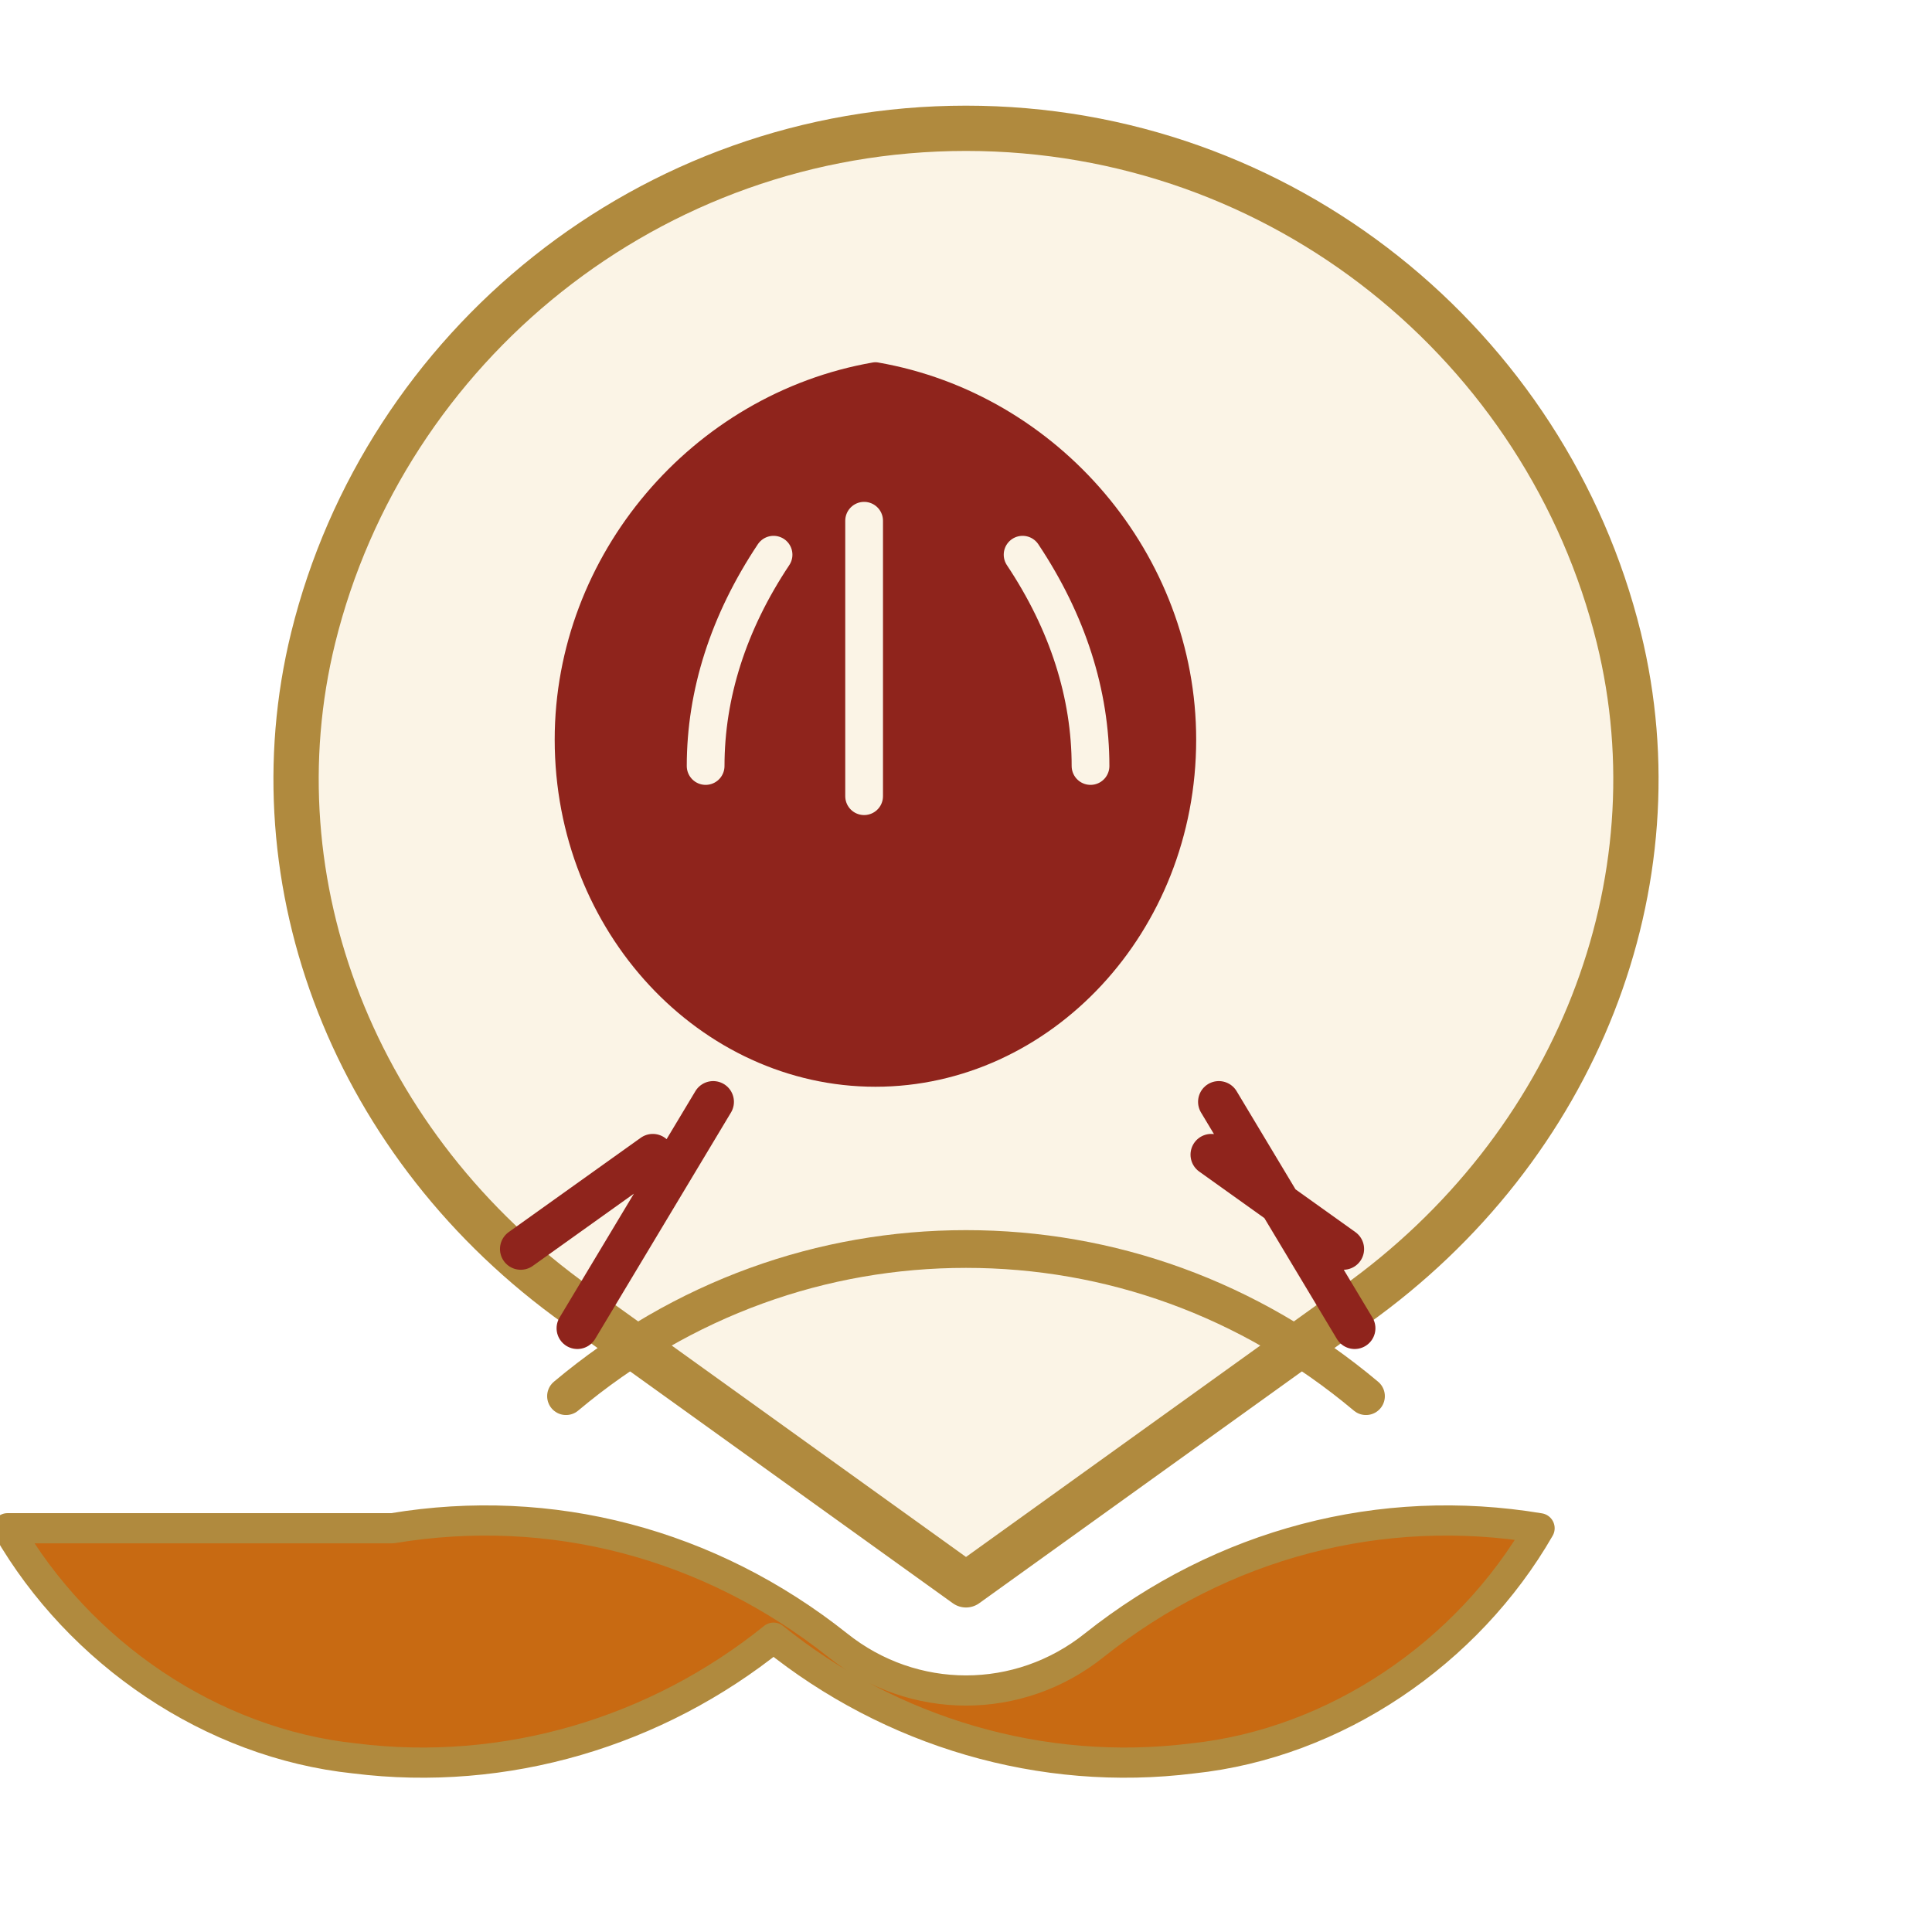
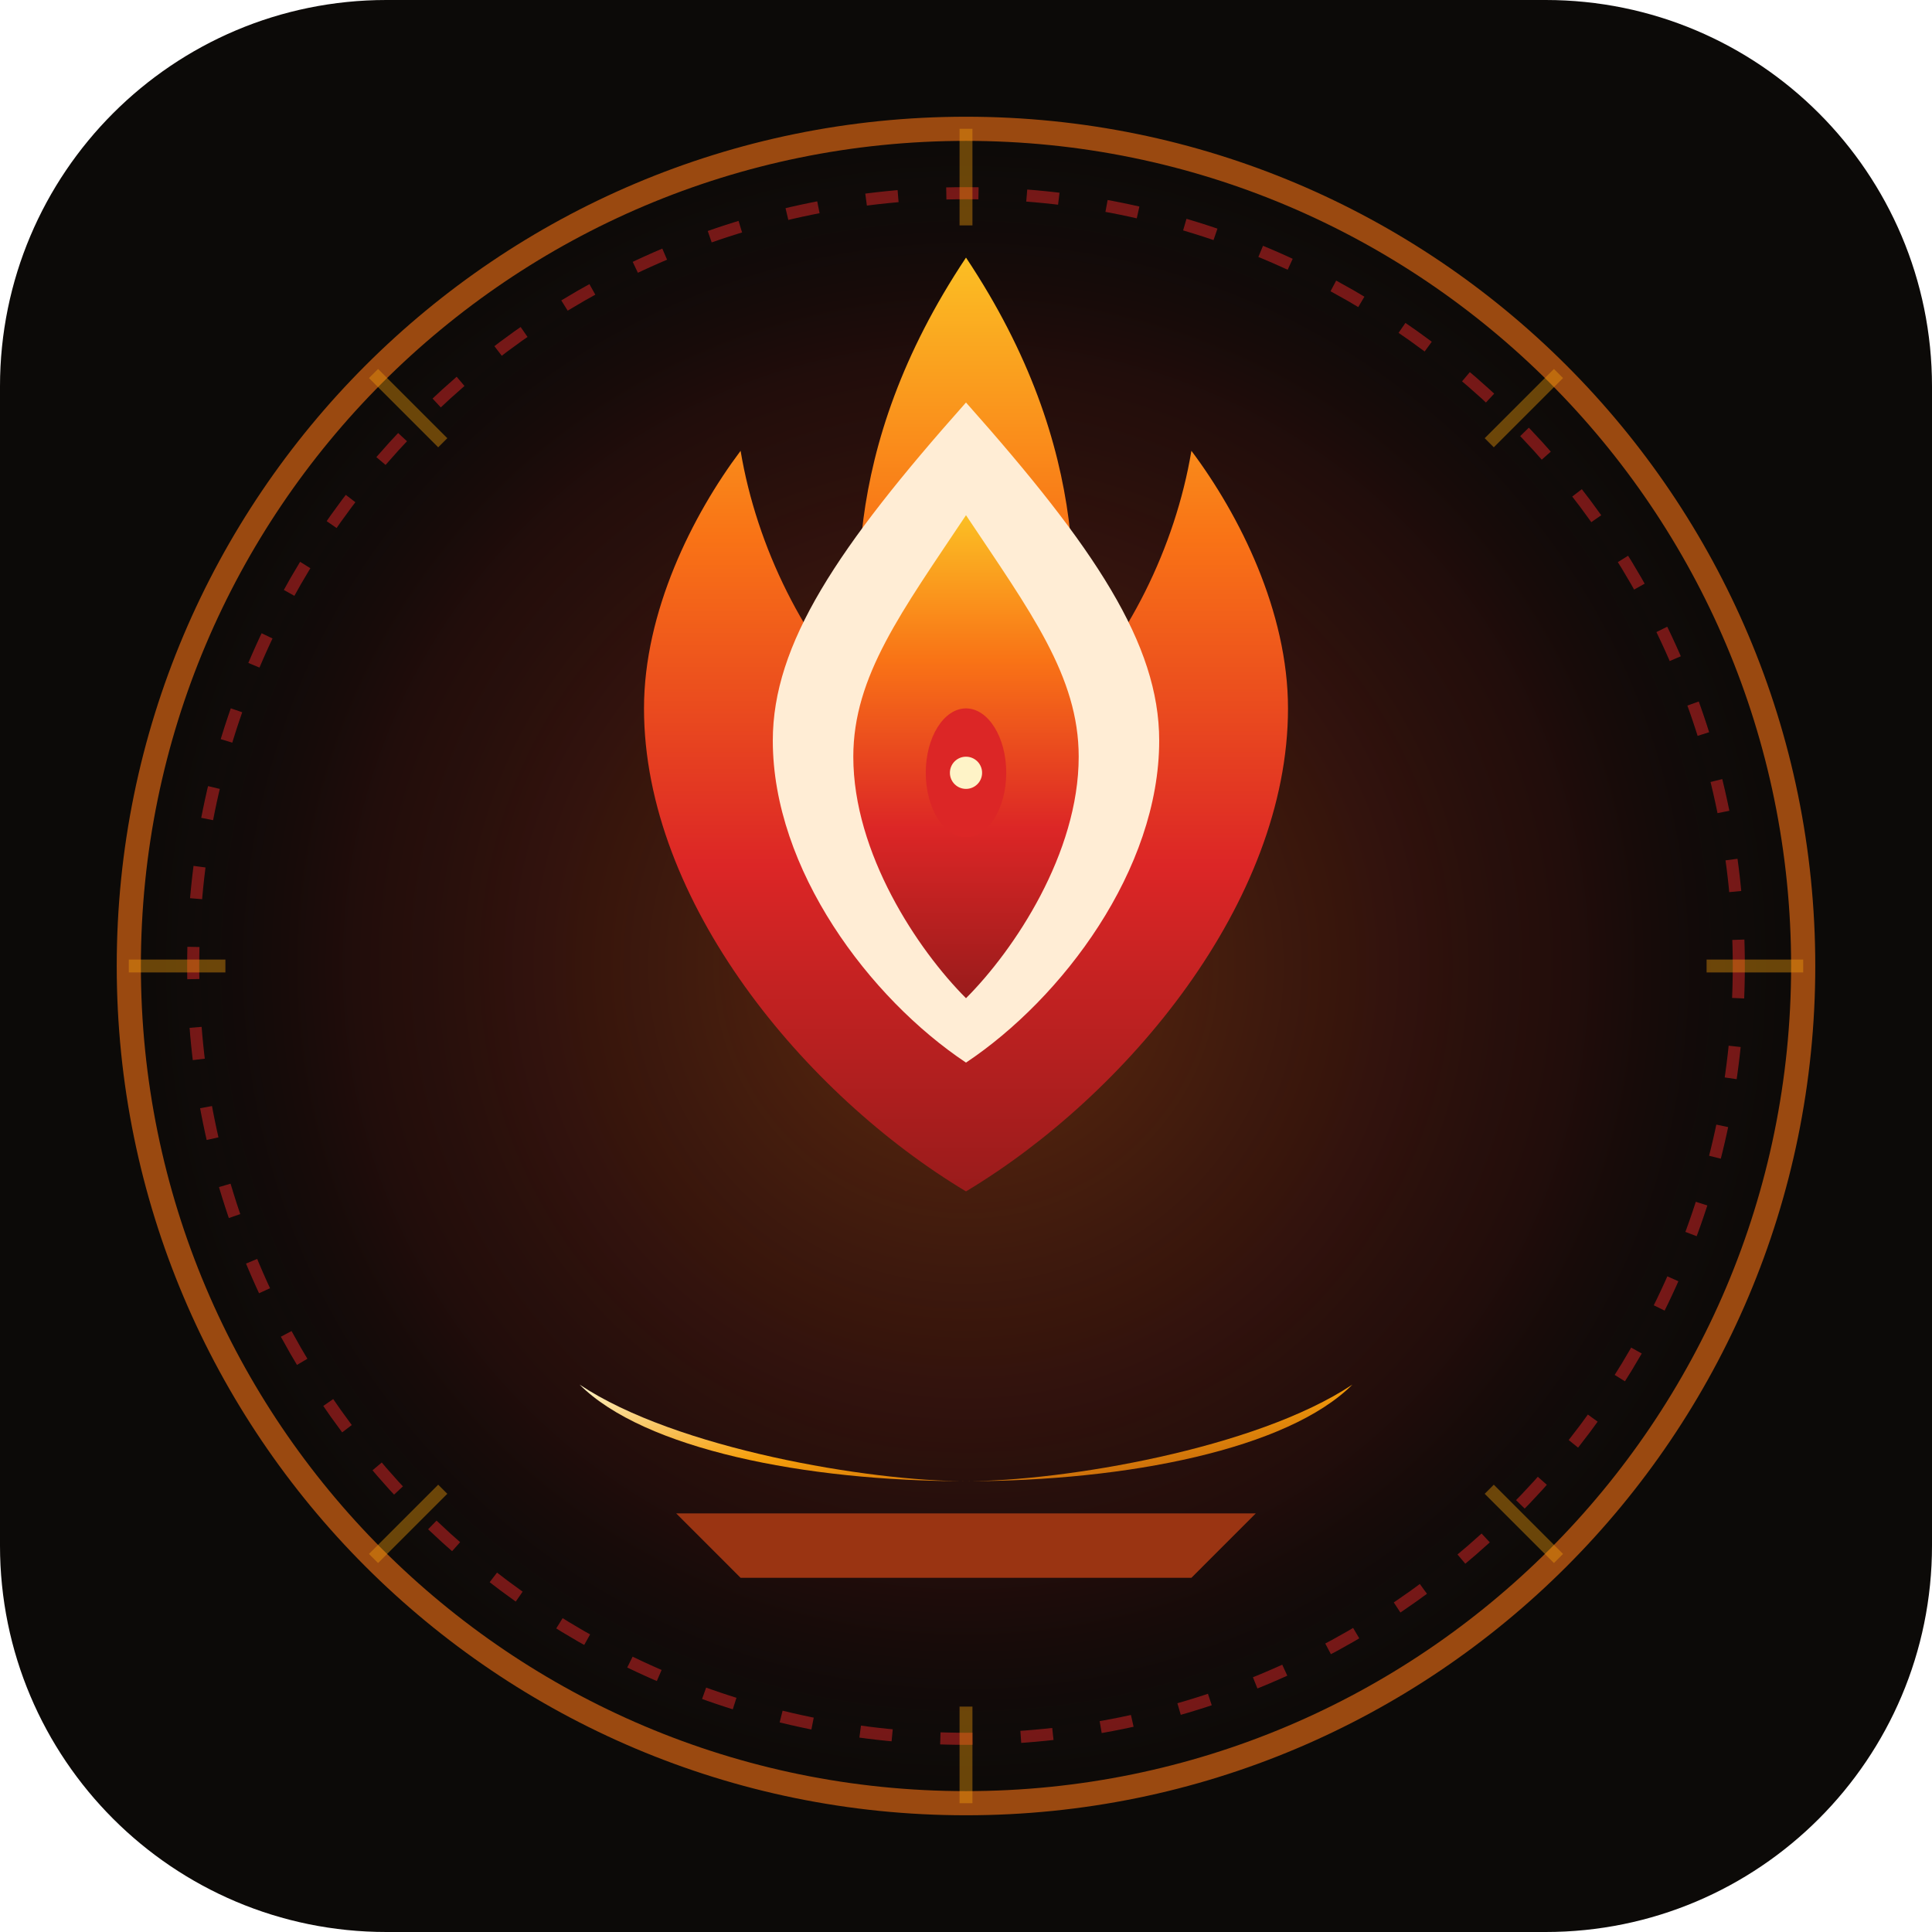
- <svg xmlns="http://www.w3.org/2000/svg" viewBox="0 0 512 512" role="img" aria-labelledby="title desc">
-   <g fill="none" stroke-linecap="round" stroke-linejoin="round">
-     <path d="M256 34C172 34 102 92 83 169c-16 65 11 135 70 177l103 74 103-74c59-42 86-112 70-177C410 92 340 34 256 34Z" fill="#FBF4E6" stroke="#B08A3E" stroke-width="12" />
-     <path d="M151 196c0-47 35-88 81-96 46 8 81 49 81 96 0 49-37 88-81 88s-81-39-81-88Z" fill="#8F241C" stroke="#8F241C" stroke-width="8" />
-     <path d="M205 147c-12 18-18 37-18 56m42-65v73m42-64c12 18 18 37 18 56" stroke="#FBF4E6" stroke-width="10" />
-     <path d="M173 306l-35 25m183-25 35 25M189 292l-36 60m170-60 36 60" stroke="#8F241C" stroke-width="11" />
-     <path d="M150 370c31-26 68-39 106-39s75 13 106 39" stroke="#B08A3E" stroke-width="10" />
-     <path d="M104 405c42-7 84 4 118 31 20 16 48 16 68 0 34-27 76-38 118-31-19 33-54 57-92 61-40 5-80-7-111-32-31 25-71 37-111 32-38-4-73-28-92-61Z" fill="#C86A12" stroke="#B08A3E" stroke-width="8" />
+ <svg xmlns="http://www.w3.org/2000/svg" viewBox="0 0 120 120" width="120" height="120" fill="none">
+   <defs>
+     <radialGradient id="markGlow" cx="50%" cy="50%" r="50%">
+       <stop offset="0%" stop-color="#f97316" stop-opacity="0.35" />
+       <stop offset="70%" stop-color="#dc2626" stop-opacity="0.1" />
+       <stop offset="100%" stop-color="#0c0a08" stop-opacity="0" />
+     </radialGradient>
+     <linearGradient id="markFlameGrad" x1="0%" y1="100%" x2="0%" y2="0%">
+       <stop offset="0%" stop-color="#991b1b" />
+       <stop offset="35%" stop-color="#dc2626" />
+       <stop offset="70%" stop-color="#f97316" />
+       <stop offset="100%" stop-color="#fbbf24" />
+     </linearGradient>
+     <linearGradient id="markGoldGrad" x1="0%" y1="0%" x2="100%" y2="100%">
+       <stop offset="0%" stop-color="#fef3c7" />
+       <stop offset="50%" stop-color="#f59e0b" />
+       <stop offset="100%" stop-color="#b45309" />
+     </linearGradient>
+   </defs>
+   <rect width="120" height="120" rx="24" fill="#0c0a08" />
+   <circle cx="60" cy="60" r="54" fill="url(#markGlow)" />
+   <circle cx="60" cy="60" r="52" stroke="#f97316" stroke-width="1.5" stroke-opacity="0.6" />
+   <circle cx="60" cy="60" r="48" stroke="#dc2626" stroke-width="0.75" stroke-dasharray="2 3" stroke-opacity="0.5" />
+   <g stroke="#f59e0b" stroke-width="0.8" opacity="0.4">
+     <line x1="60" y1="8" x2="60" y2="14" />
+     <line x1="60" y1="106" x2="60" y2="112" />
+     <line x1="8" y1="60" x2="14" y2="60" />
+     <line x1="106" y1="60" x2="112" y2="60" />
+     <line x1="23.2" y1="23.2" x2="27.5" y2="27.5" />
+     <line x1="92.5" y1="92.5" x2="96.8" y2="96.8" />
+     <line x1="23.2" y1="96.8" x2="27.5" y2="92.5" />
+     <line x1="92.5" y1="27.5" x2="96.8" y2="23.2" />
  </g>
+   <path d="M36 86 C44 94 76 94 84 86 C78 90 66 92 60 92 C54 92 42 90 36 86 Z" fill="url(#markGoldGrad)" />
+   <path d="M42 94 L78 94 L74 98 L46 98 Z" fill="#9a3412" />
+   <path d="M60 74 C50 68 40 56 40 44 C40 38 43 32 46 28 C47 34 50 40 54 44 C53 38 52 28 60 16 C68 28 67 38 66 44 C70 40 73 34 74 28 C77 32 80 38 80 44 C80 56 70 68 60 74 Z" fill="url(#markFlameGrad)" />
+   <path d="M60 66 C54 62 48 54 48 46 C48 40 52 34 60 25 C68 34 72 40 72 46 C72 54 66 62 60 66 Z" fill="#ffedd5" />
+   <path d="M60 62 C57 59 53 53 53 47 C53 42 56 38 60 32 C64 38 67 42 67 47 C67 53 63 59 60 62 Z" fill="url(#markFlameGrad)" />
+   <ellipse cx="60" cy="48" rx="2.5" ry="4" fill="#dc2626" />
+   <circle cx="60" cy="48" r="1" fill="#fef3c7" />
+   <line x1="60" y1="74" x2="60" y2="88" stroke="url(#markGoldGrad)" stroke-width="2.5" stroke-linecap="round" />
</svg>
